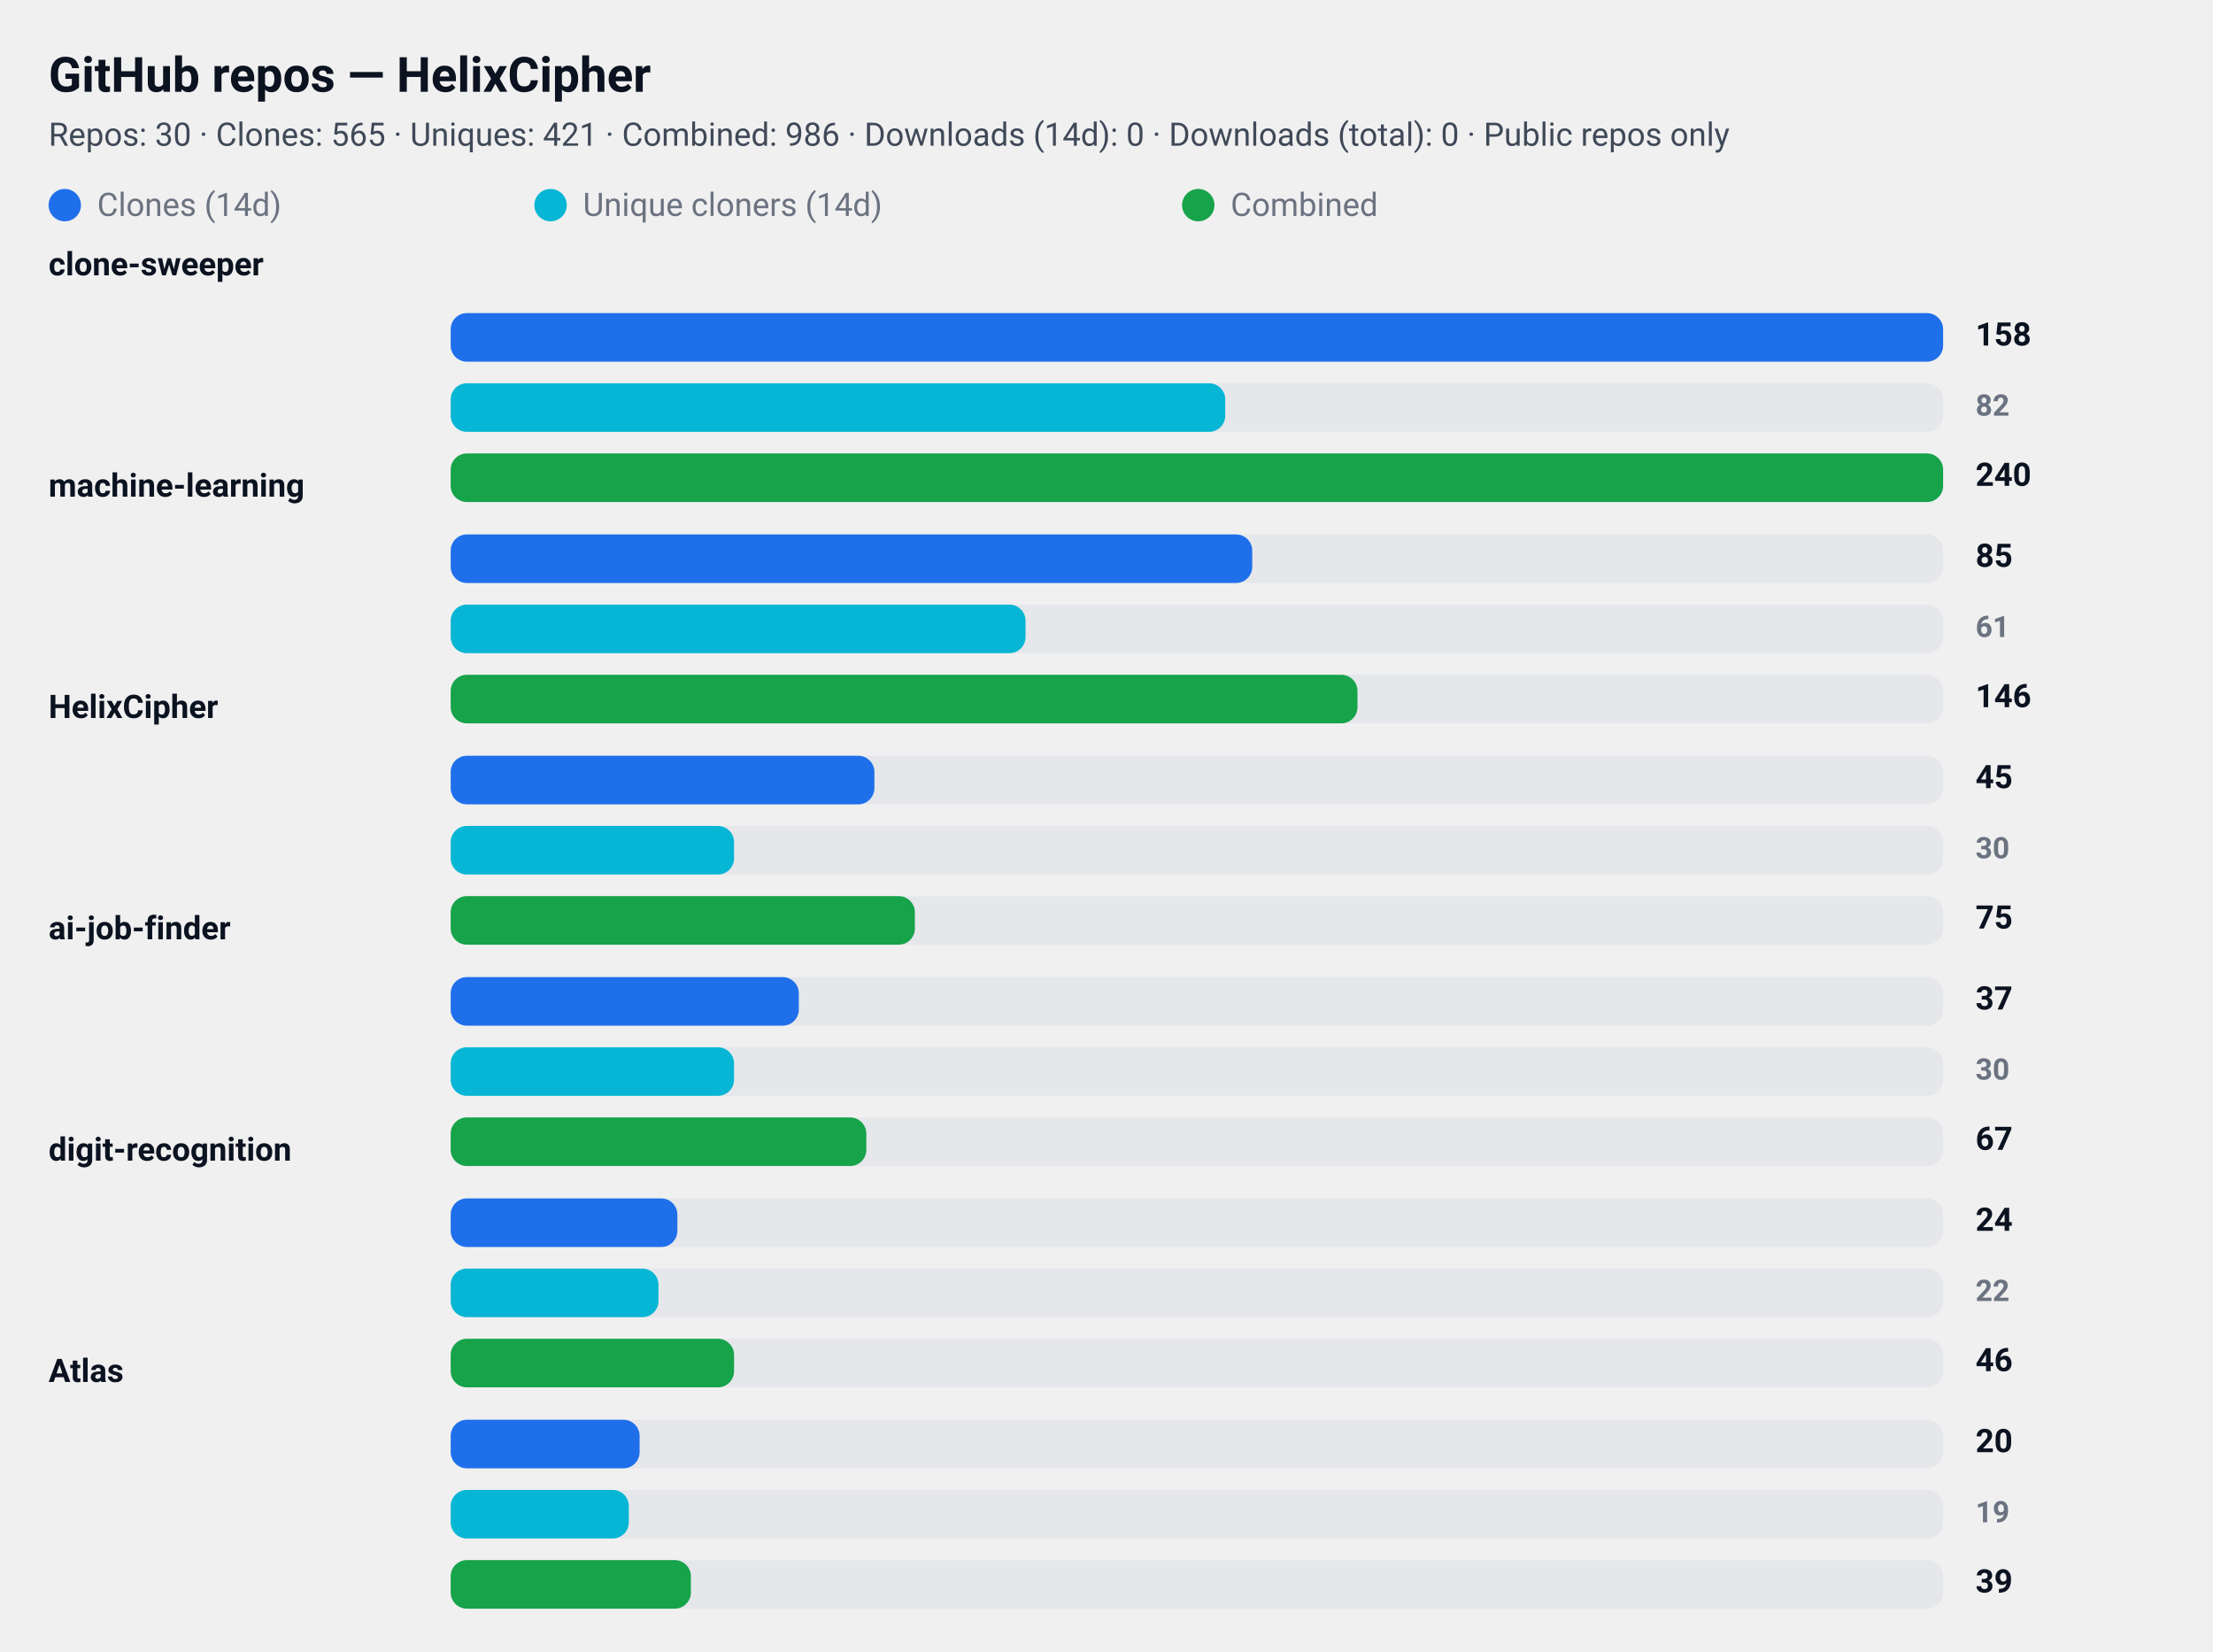
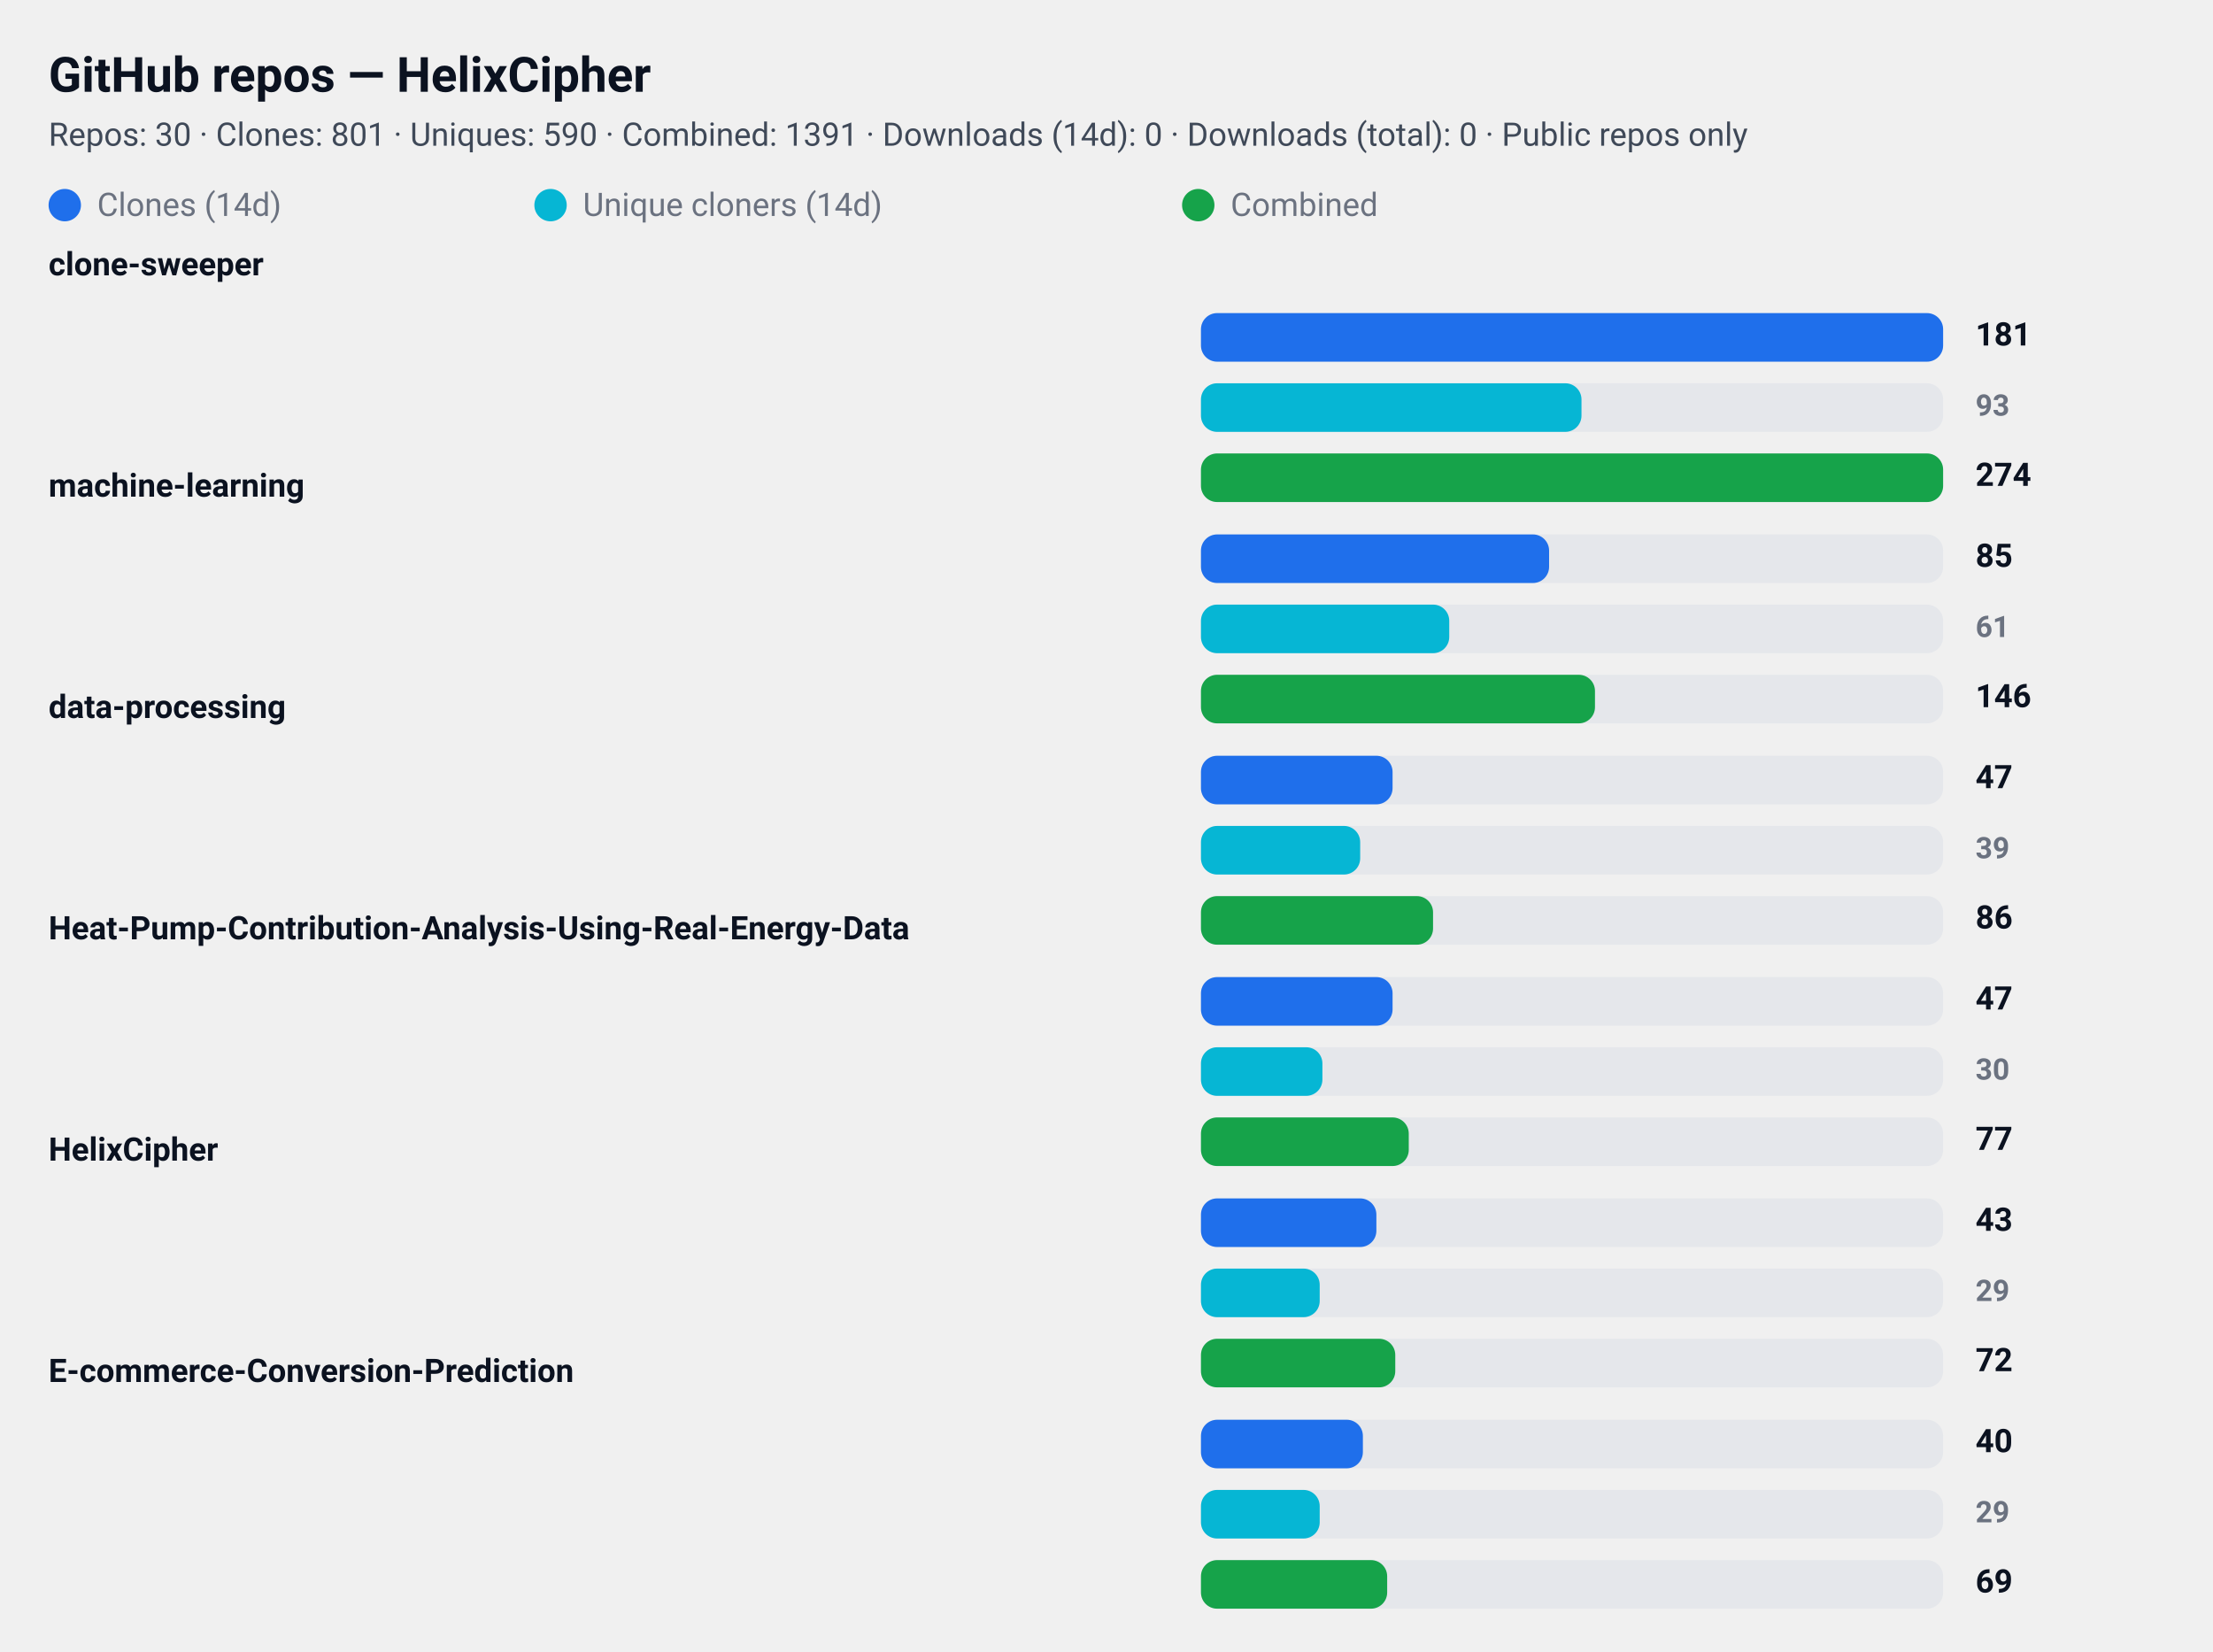
<svg xmlns="http://www.w3.org/2000/svg" width="820" height="612" viewBox="0 0 820 612" role="img" aria-label="GitHub repository clone statistics">
  <style>
  .card  { font-family: "Segoe UI", Roboto, "Helvetica Neue", Arial, sans-serif; }
  .title { font-weight: 700; font-size: 18px; fill: #0b1220; }
  .meta  { font-weight: 400; font-size: 12px; fill: #374151; opacity: 0.95; }
  .label { font-weight: 600; font-size: 12px; fill: #0b1220; }
  .count { font-weight: 700; font-size: 12px; fill: #0b1220; text-anchor: start; }
  .count-small { font-weight: 600; font-size: 11px; fill:#6b7280; text-anchor: start; }
  .muted { font-size:12px; fill:#6b7280; }

  .bar-clone { fill: #1f6feb; rx:6; }
  .bar-uniq  { fill: #06b6d4; rx:6; }
  .bar-comb  { fill: #16a34a; rx:6; }

  .bar-bg { fill: #e5e7eb; rx:6; }
  @media (prefers-color-scheme: dark) {
    .title, .meta, .label, .count, .count-small, .muted { fill: #ffffff; }
    .meta, .count-small { opacity: 0.9; }
  }
</style>
  <rect x="0" y="0" width="820" height="612" rx="12" fill="transparent" />
  <text x="18" y="34" class="title card">GitHub repos — HelixCipher</text>
-   <text x="18" y="54" class="meta card">Repos: 30 · Clones: 565 · Uniques: 421 · Combined: 986 · Downloads (14d): 0 · Downloads (total): 0 · Public repos only</text>
+   <text x="18" y="54" class="meta card">Repos: 30 · Clones: 801 · Uniques: 590 · Combined: 1391 · Downloads (14d): 0 · Downloads (total): 0 · Public repos only</text>
  <g id="legend">
    <rect x="18" y="70" width="12" height="12" class="bar-clone" />
    <text x="36" y="80" class="muted card">Clones (14d)</text>
    <rect x="198" y="70" width="12" height="12" class="bar-uniq" />
    <text x="216" y="80" class="muted card">Unique cloners (14d)</text>
    <rect x="438" y="70" width="12" height="12" class="bar-comb" />
    <text x="456" y="80" class="muted card">Combined</text>
  </g>
  <text x="18" y="102" class="label card">clone-sweeper</text>
-   <rect x="167" y="116" width="553" height="18" class="bar-bg" />
-   <rect x="167" y="116" width="553" height="18" class="bar-clone" />
-   <text x="732" y="128" class="count card">158</text>
-   <rect x="167" y="142" width="553" height="18" class="bar-bg" />
-   <rect x="167" y="142" width="287" height="18" class="bar-uniq" />
-   <text x="732" y="154" class="count-small card">82</text>
-   <rect x="167" y="168" width="553" height="18" class="bar-bg" />
-   <rect x="167" y="168" width="553" height="18" class="bar-comb" />
-   <text x="732" y="180" class="count card">240</text>
+   <rect x="445" y="116" width="275" height="18" class="bar-bg" />
+   <rect x="445" y="116" width="275" height="18" class="bar-clone" />
+   <text x="732" y="128" class="count card">181</text>
+   <rect x="445" y="142" width="275" height="18" class="bar-bg" />
+   <rect x="445" y="142" width="141" height="18" class="bar-uniq" />
+   <text x="732" y="154" class="count-small card">93</text>
+   <rect x="445" y="168" width="275" height="18" class="bar-bg" />
+   <rect x="445" y="168" width="275" height="18" class="bar-comb" />
+   <text x="732" y="180" class="count card">274</text>
  <text x="18" y="184" class="label card">machine-learning</text>
-   <rect x="167" y="198" width="553" height="18" class="bar-bg" />
-   <rect x="167" y="198" width="297" height="18" class="bar-clone" />
+   <rect x="445" y="198" width="275" height="18" class="bar-bg" />
+   <rect x="445" y="198" width="129" height="18" class="bar-clone" />
  <text x="732" y="210" class="count card">85</text>
-   <rect x="167" y="224" width="553" height="18" class="bar-bg" />
-   <rect x="167" y="224" width="213" height="18" class="bar-uniq" />
+   <rect x="445" y="224" width="275" height="18" class="bar-bg" />
+   <rect x="445" y="224" width="92" height="18" class="bar-uniq" />
  <text x="732" y="236" class="count-small card">61</text>
-   <rect x="167" y="250" width="553" height="18" class="bar-bg" />
-   <rect x="167" y="250" width="336" height="18" class="bar-comb" />
+   <rect x="445" y="250" width="275" height="18" class="bar-bg" />
+   <rect x="445" y="250" width="146" height="18" class="bar-comb" />
  <text x="732" y="262" class="count card">146</text>
-   <text x="18" y="266" class="label card">HelixCipher</text>
-   <rect x="167" y="280" width="553" height="18" class="bar-bg" />
-   <rect x="167" y="280" width="157" height="18" class="bar-clone" />
-   <text x="732" y="292" class="count card">45</text>
-   <rect x="167" y="306" width="553" height="18" class="bar-bg" />
-   <rect x="167" y="306" width="105" height="18" class="bar-uniq" />
-   <text x="732" y="318" class="count-small card">30</text>
-   <rect x="167" y="332" width="553" height="18" class="bar-bg" />
-   <rect x="167" y="332" width="172" height="18" class="bar-comb" />
-   <text x="732" y="344" class="count card">75</text>
-   <text x="18" y="348" class="label card">ai-job-finder</text>
-   <rect x="167" y="362" width="553" height="18" class="bar-bg" />
-   <rect x="167" y="362" width="129" height="18" class="bar-clone" />
-   <text x="732" y="374" class="count card">37</text>
-   <rect x="167" y="388" width="553" height="18" class="bar-bg" />
-   <rect x="167" y="388" width="105" height="18" class="bar-uniq" />
+   <text x="18" y="266" class="label card">data-processing</text>
+   <rect x="445" y="280" width="275" height="18" class="bar-bg" />
+   <rect x="445" y="280" width="71" height="18" class="bar-clone" />
+   <text x="732" y="292" class="count card">47</text>
+   <rect x="445" y="306" width="275" height="18" class="bar-bg" />
+   <rect x="445" y="306" width="59" height="18" class="bar-uniq" />
+   <text x="732" y="318" class="count-small card">39</text>
+   <rect x="445" y="332" width="275" height="18" class="bar-bg" />
+   <rect x="445" y="332" width="86" height="18" class="bar-comb" />
+   <text x="732" y="344" class="count card">86</text>
+   <text x="18" y="348" class="label card">Heat-Pump-Contribution-Analysis-Using-Real-Energy-Data</text>
+   <rect x="445" y="362" width="275" height="18" class="bar-bg" />
+   <rect x="445" y="362" width="71" height="18" class="bar-clone" />
+   <text x="732" y="374" class="count card">47</text>
+   <rect x="445" y="388" width="275" height="18" class="bar-bg" />
+   <rect x="445" y="388" width="45" height="18" class="bar-uniq" />
  <text x="732" y="400" class="count-small card">30</text>
-   <rect x="167" y="414" width="553" height="18" class="bar-bg" />
-   <rect x="167" y="414" width="154" height="18" class="bar-comb" />
-   <text x="732" y="426" class="count card">67</text>
-   <text x="18" y="430" class="label card">digit-recognition</text>
-   <rect x="167" y="444" width="553" height="18" class="bar-bg" />
-   <rect x="167" y="444" width="84" height="18" class="bar-clone" />
-   <text x="732" y="456" class="count card">24</text>
-   <rect x="167" y="470" width="553" height="18" class="bar-bg" />
-   <rect x="167" y="470" width="77" height="18" class="bar-uniq" />
-   <text x="732" y="482" class="count-small card">22</text>
-   <rect x="167" y="496" width="553" height="18" class="bar-bg" />
-   <rect x="167" y="496" width="105" height="18" class="bar-comb" />
-   <text x="732" y="508" class="count card">46</text>
-   <text x="18" y="512" class="label card">Atlas</text>
-   <rect x="167" y="526" width="553" height="18" class="bar-bg" />
-   <rect x="167" y="526" width="70" height="18" class="bar-clone" />
-   <text x="732" y="538" class="count card">20</text>
-   <rect x="167" y="552" width="553" height="18" class="bar-bg" />
-   <rect x="167" y="552" width="66" height="18" class="bar-uniq" />
-   <text x="732" y="564" class="count-small card">19</text>
-   <rect x="167" y="578" width="553" height="18" class="bar-bg" />
-   <rect x="167" y="578" width="89" height="18" class="bar-comb" />
-   <text x="732" y="590" class="count card">39</text>
+   <rect x="445" y="414" width="275" height="18" class="bar-bg" />
+   <rect x="445" y="414" width="77" height="18" class="bar-comb" />
+   <text x="732" y="426" class="count card">77</text>
+   <text x="18" y="430" class="label card">HelixCipher</text>
+   <rect x="445" y="444" width="275" height="18" class="bar-bg" />
+   <rect x="445" y="444" width="65" height="18" class="bar-clone" />
+   <text x="732" y="456" class="count card">43</text>
+   <rect x="445" y="470" width="275" height="18" class="bar-bg" />
+   <rect x="445" y="470" width="44" height="18" class="bar-uniq" />
+   <text x="732" y="482" class="count-small card">29</text>
+   <rect x="445" y="496" width="275" height="18" class="bar-bg" />
+   <rect x="445" y="496" width="72" height="18" class="bar-comb" />
+   <text x="732" y="508" class="count card">72</text>
+   <text x="18" y="512" class="label card">E-commerce-Conversion-Prediction</text>
+   <rect x="445" y="526" width="275" height="18" class="bar-bg" />
+   <rect x="445" y="526" width="60" height="18" class="bar-clone" />
+   <text x="732" y="538" class="count card">40</text>
+   <rect x="445" y="552" width="275" height="18" class="bar-bg" />
+   <rect x="445" y="552" width="44" height="18" class="bar-uniq" />
+   <text x="732" y="564" class="count-small card">29</text>
+   <rect x="445" y="578" width="275" height="18" class="bar-bg" />
+   <rect x="445" y="578" width="69" height="18" class="bar-comb" />
+   <text x="732" y="590" class="count card">69</text>
</svg>
